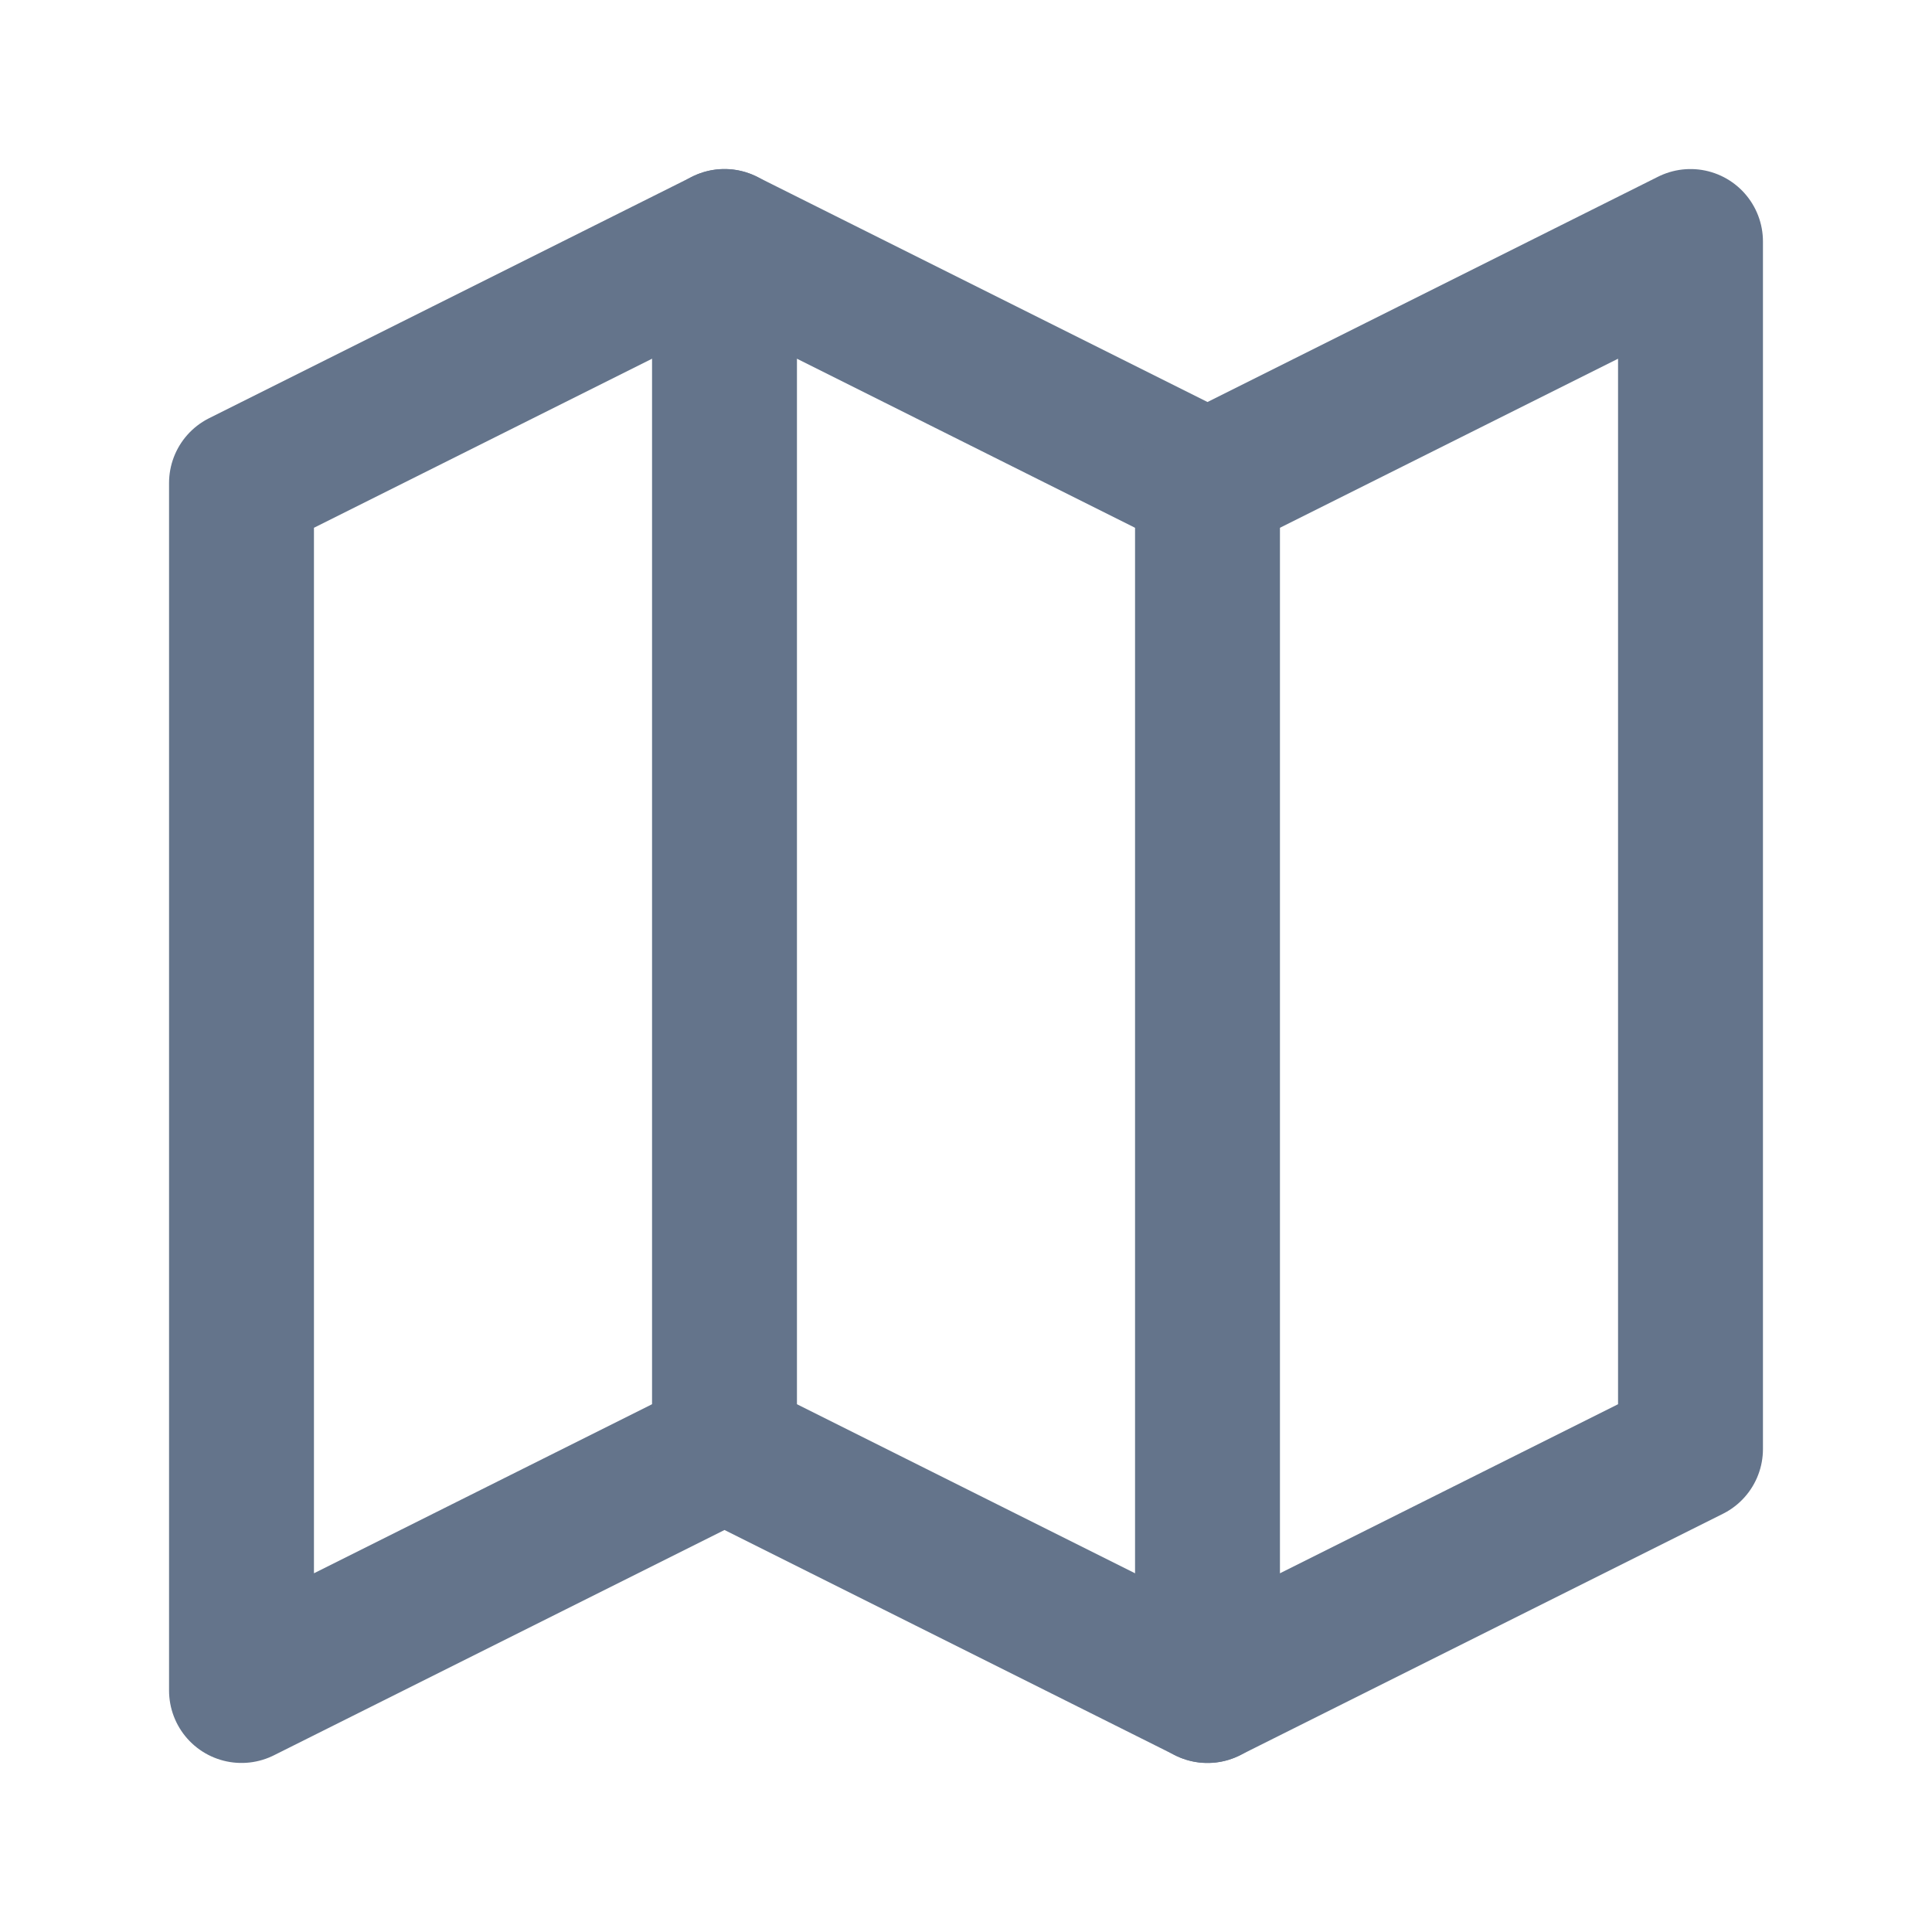
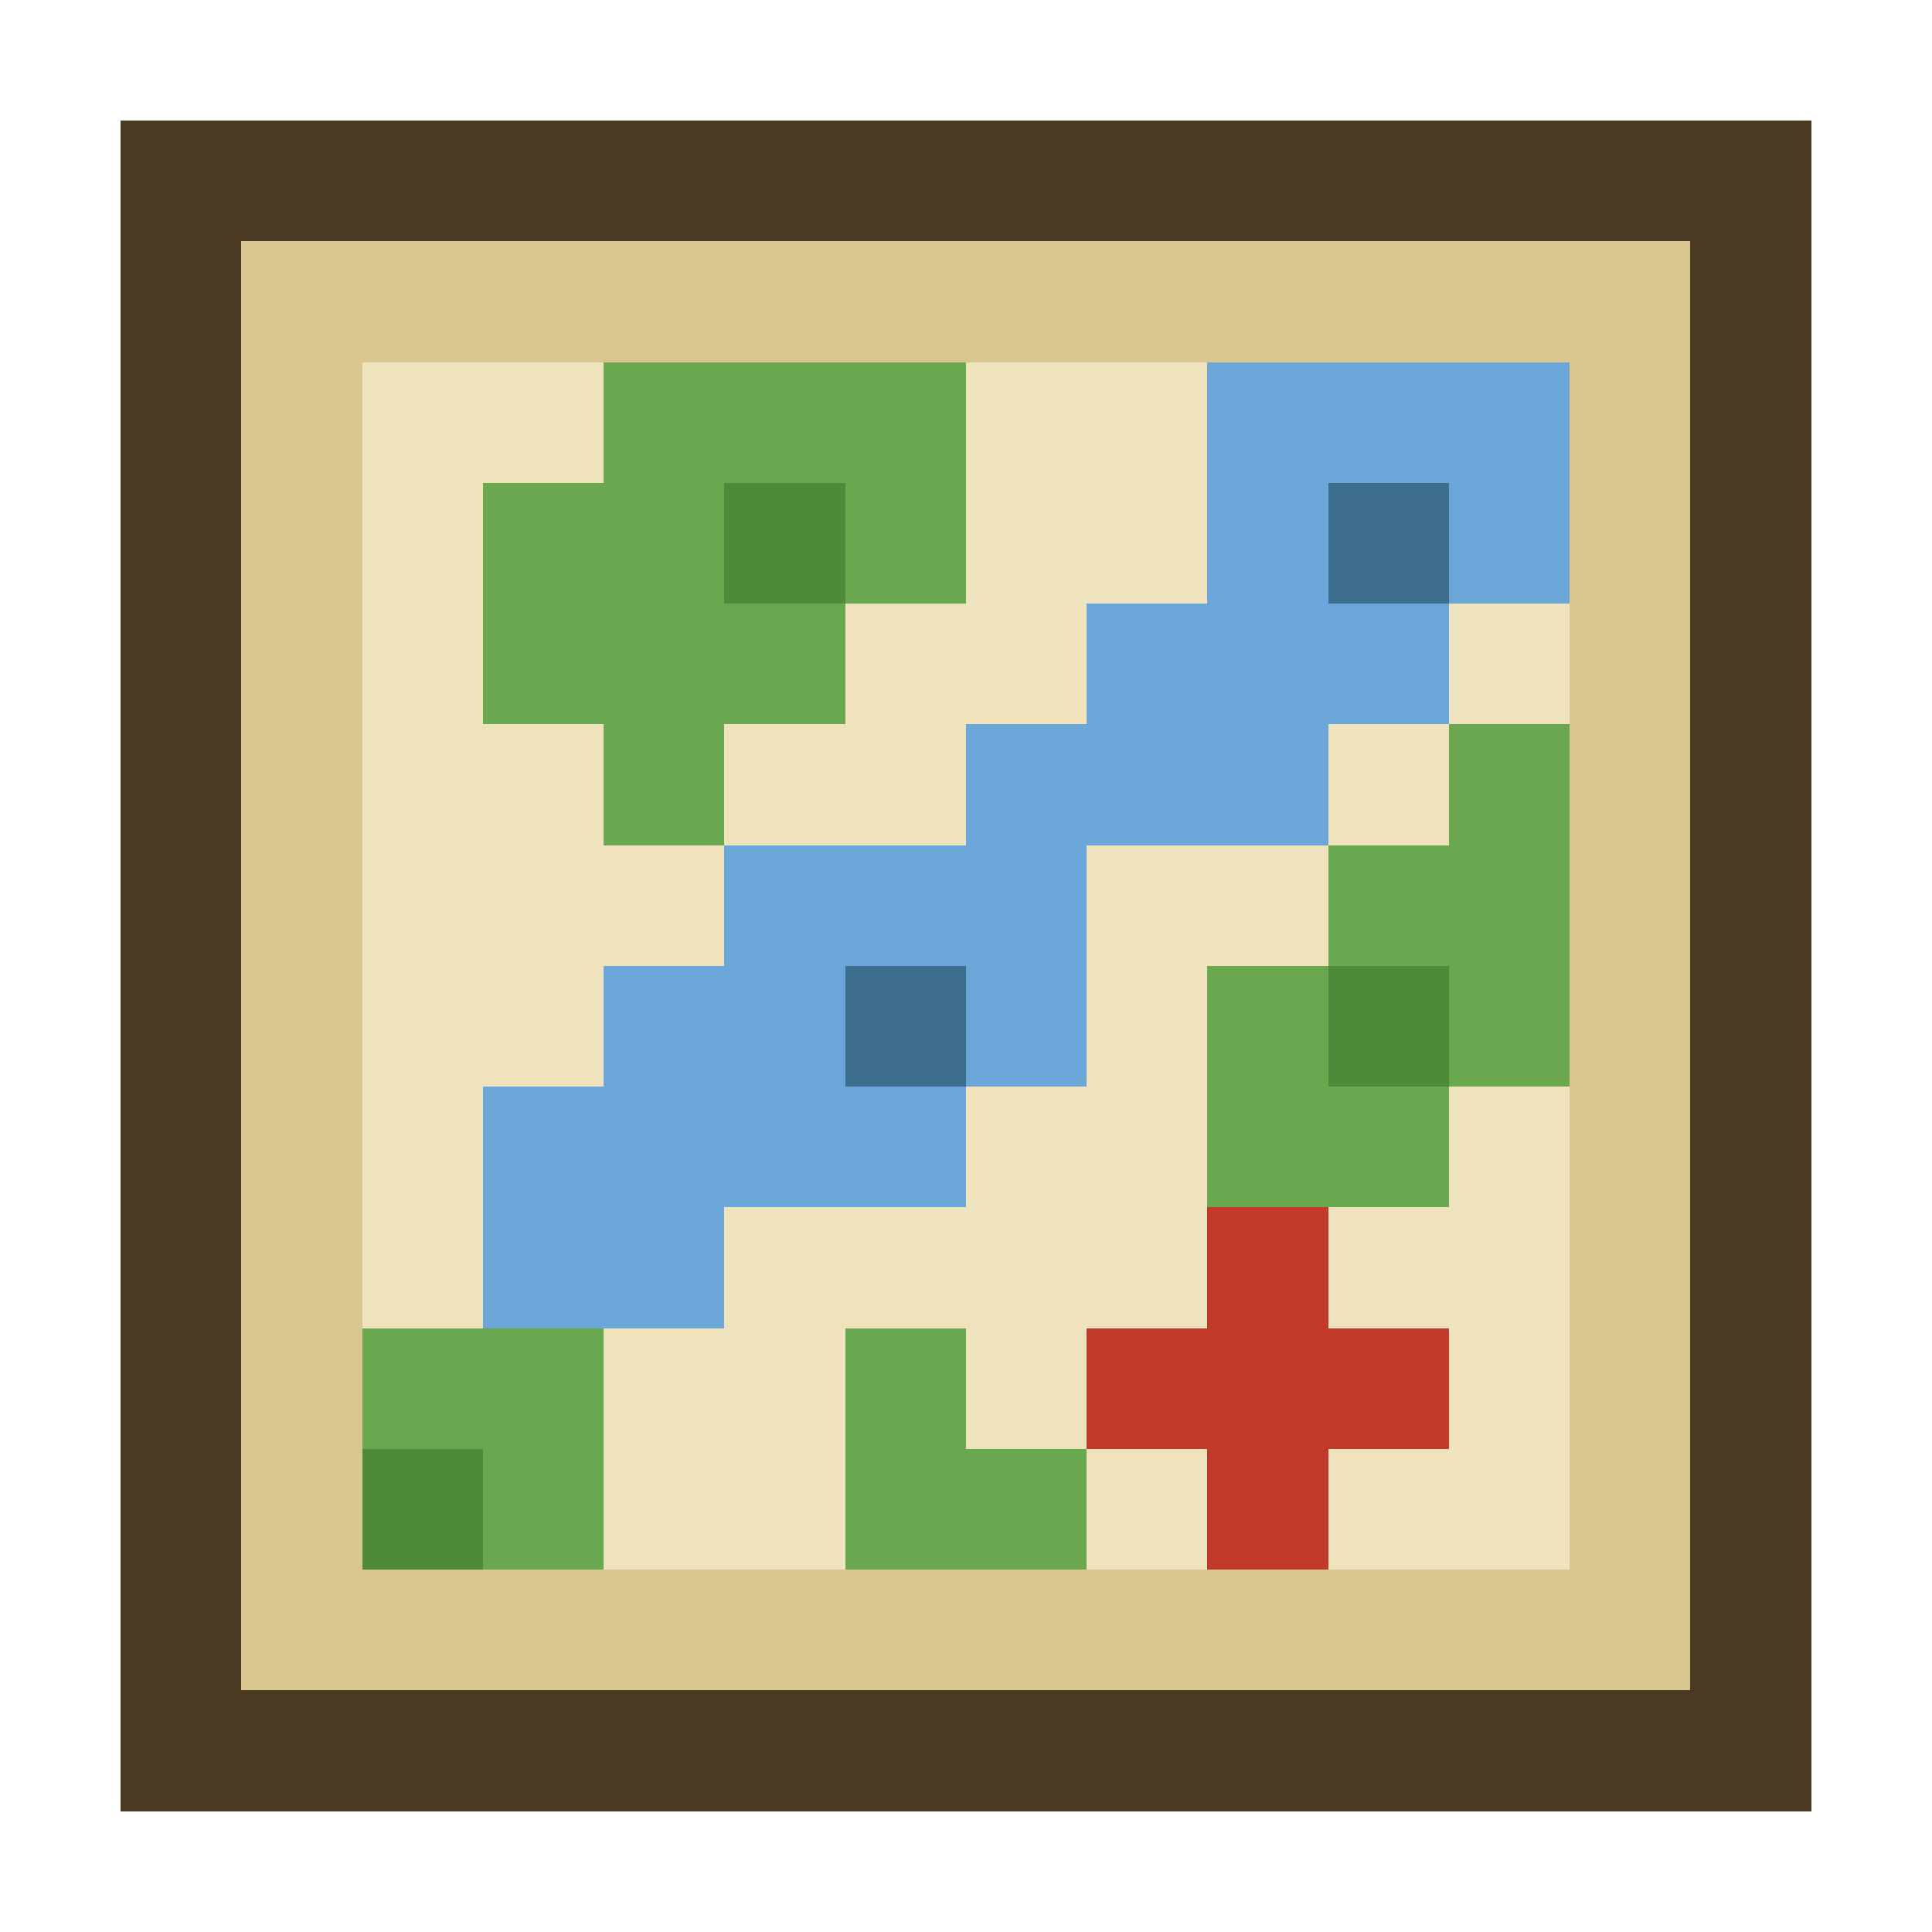
- <svg xmlns="http://www.w3.org/2000/svg" viewBox="0 0 24 24" width="24" height="24" fill="none" stroke="#64748B" stroke-width="1.8" stroke-linecap="round" stroke-linejoin="round" role="img" aria-label="Approximation of current map icon">
-   <path d="m3 6 6-3 6 3 6-3v15l-6 3-6-3-6 3V6Z" />
-   <path d="M9 3v15m6-12v15" />
+ <svg xmlns="http://www.w3.org/2000/svg" viewBox="0 0 16 16" width="16" height="16" shape-rendering="crispEdges">
+   <path fill="#4a3a22" d="M1 1h14v1h-14zM1 2h1v1h-1zM14 2h1v1h-1zM1 3h1v1h-1zM14 3h1v1h-1zM1 4h1v1h-1zM14 4h1v1h-1zM1 5h1v1h-1zM14 5h1v1h-1zM1 6h1v1h-1zM14 6h1v1h-1zM1 7h1v1h-1zM14 7h1v1h-1zM1 8h1v1h-1zM14 8h1v1h-1zM1 9h1v1h-1zM14 9h1v1h-1zM1 10h1v1h-1zM14 10h1v1h-1zM1 11h1v1h-1zM14 11h1v1h-1zM1 12h1v1h-1zM14 12h1v1h-1zM1 13h1v1h-1zM14 13h1v1h-1zM1 14h14v1h-14z" />
+   <path fill="#d9c690" d="M2 2h12v1h-12zM2 3h1v1h-1zM13 3h1v1h-1zM2 4h1v1h-1zM13 4h1v1h-1zM2 5h1v1h-1zM13 5h1v1h-1zM2 6h1v1h-1zM13 6h1v1h-1zM2 7h1v1h-1zM13 7h1v1h-1zM2 8h1v1h-1zM13 8h1v1h-1zM2 9h1v1h-1zM13 9h1v1h-1zM2 10h1v1h-1zM13 10h1v1h-1zM2 11h1v1h-1zM13 11h1v1h-1zM2 12h1v1h-1zM13 12h1v1h-1zM2 13h12v1h-12z" />
+   <path fill="#efe3bd" d="M3 3h2v1h-2zM8 3h2v1h-2zM3 4h1v1h-1zM8 4h2v1h-2zM3 5h1v1h-1zM7 5h2v1h-2zM12 5h1v1h-1zM3 6h2v1h-2zM6 6h2v1h-2zM11 6h1v1h-1zM3 7h3v1h-3zM9 7h2v1h-2zM3 8h2v1h-2zM9 8h1v1h-1zM3 9h1v1h-1zM8 9h2v1h-2zM12 9h1v1h-1zM3 10h1v1h-1zM6 10h4v1h-4zM11 10h2v1h-2zM5 11h2v1h-2zM8 11h1v1h-1zM12 11h1v1h-1zM5 12h2v1h-2zM9 12h1v1h-1zM11 12h2v1h-2z" />
+   <path fill="#6aa84f" d="M5 3h3v1h-3zM4 4h2v1h-2zM7 4h1v1h-1zM4 5h3v1h-3zM5 6h1v1h-1zM12 6h1v1h-1zM11 7h2v1h-2zM10 8h1v1h-1zM12 8h1v1h-1zM10 9h2v1h-2zM3 11h2v1h-2zM7 11h1v1h-1zM4 12h1v1h-1zM7 12h2v1h-2z" />
+   <path fill="#6aa6d8" d="M10 3h3v1h-3zM10 4h1v1h-1zM12 4h1v1h-1zM9 5h3v1h-3zM8 6h3v1h-3zM6 7h3v1h-3zM5 8h2v1h-2zM8 8h1v1h-1zM4 9h4v1h-4zM4 10h2v1h-2z" />
+   <path fill="#4f8a3a" d="M6 4h1v1h-1zM11 8h1v1h-1zM3 12h1v1h-1z" />
+   <path fill="#3e6e8e" d="M11 4h1v1h-1zM7 8h1v1h-1z" />
+   <path fill="#c0392b" d="M10 10h1v1h-1zM9 11h3v1h-3zM10 12h1v1h-1z" />
</svg>
